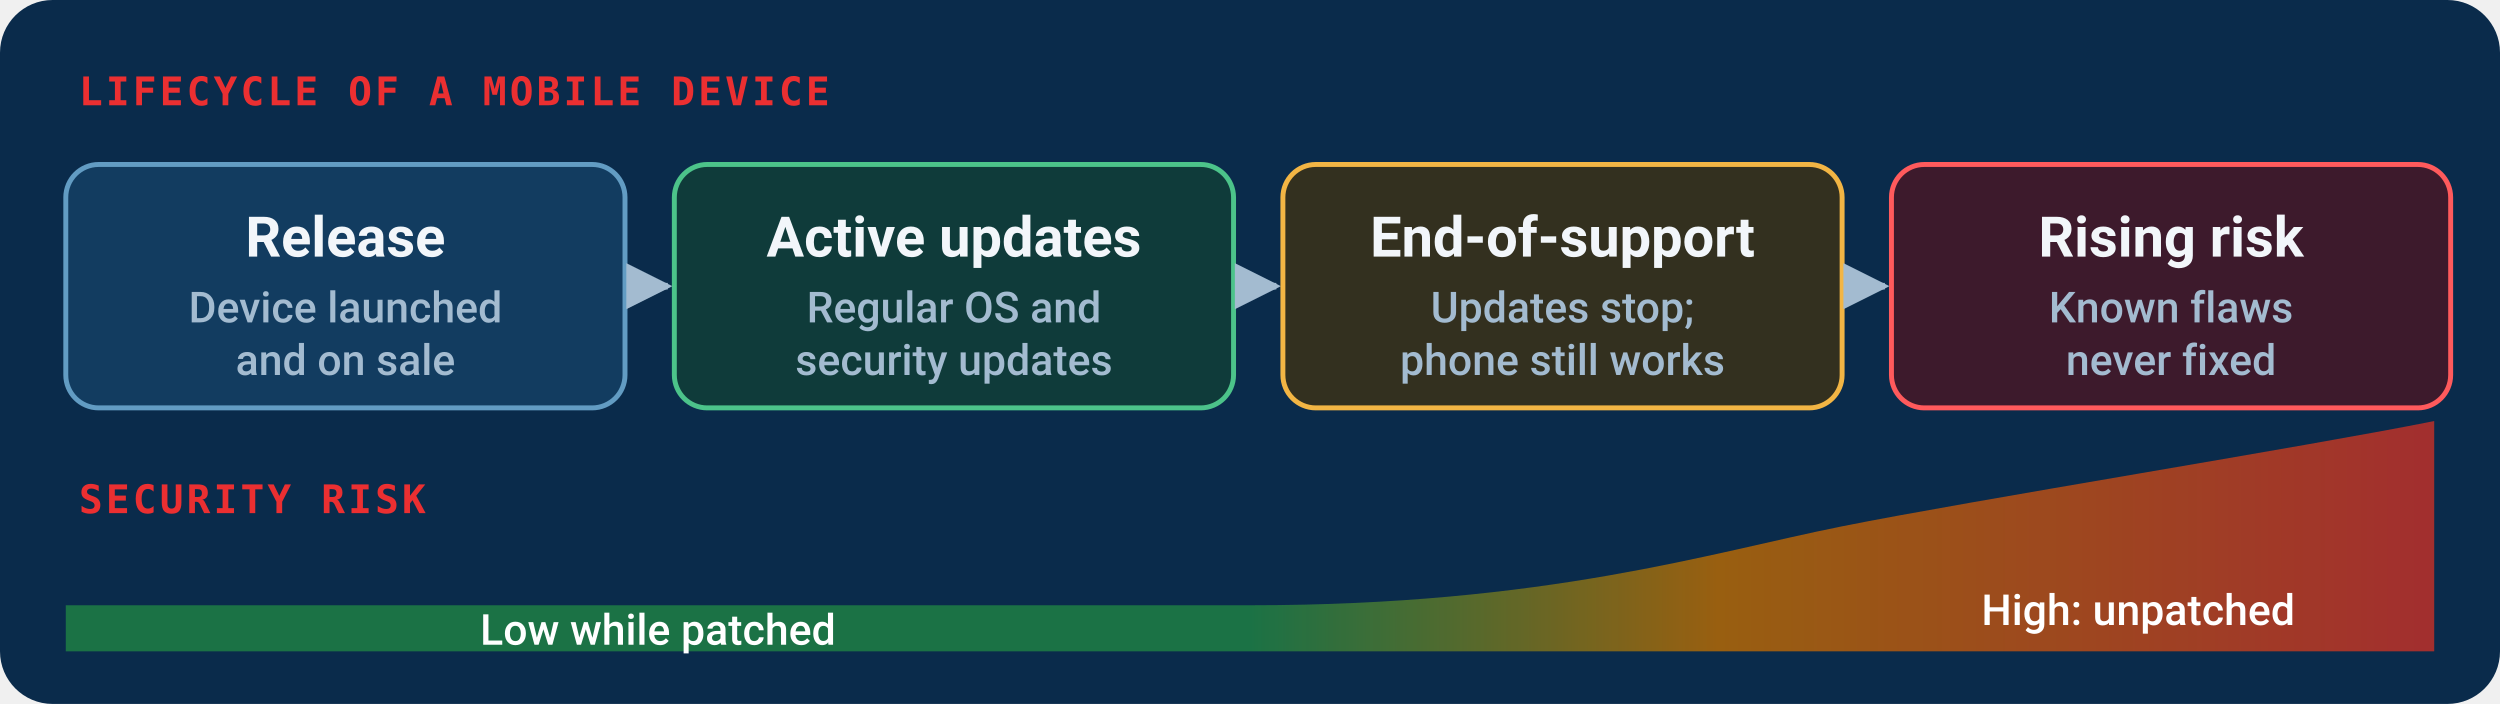
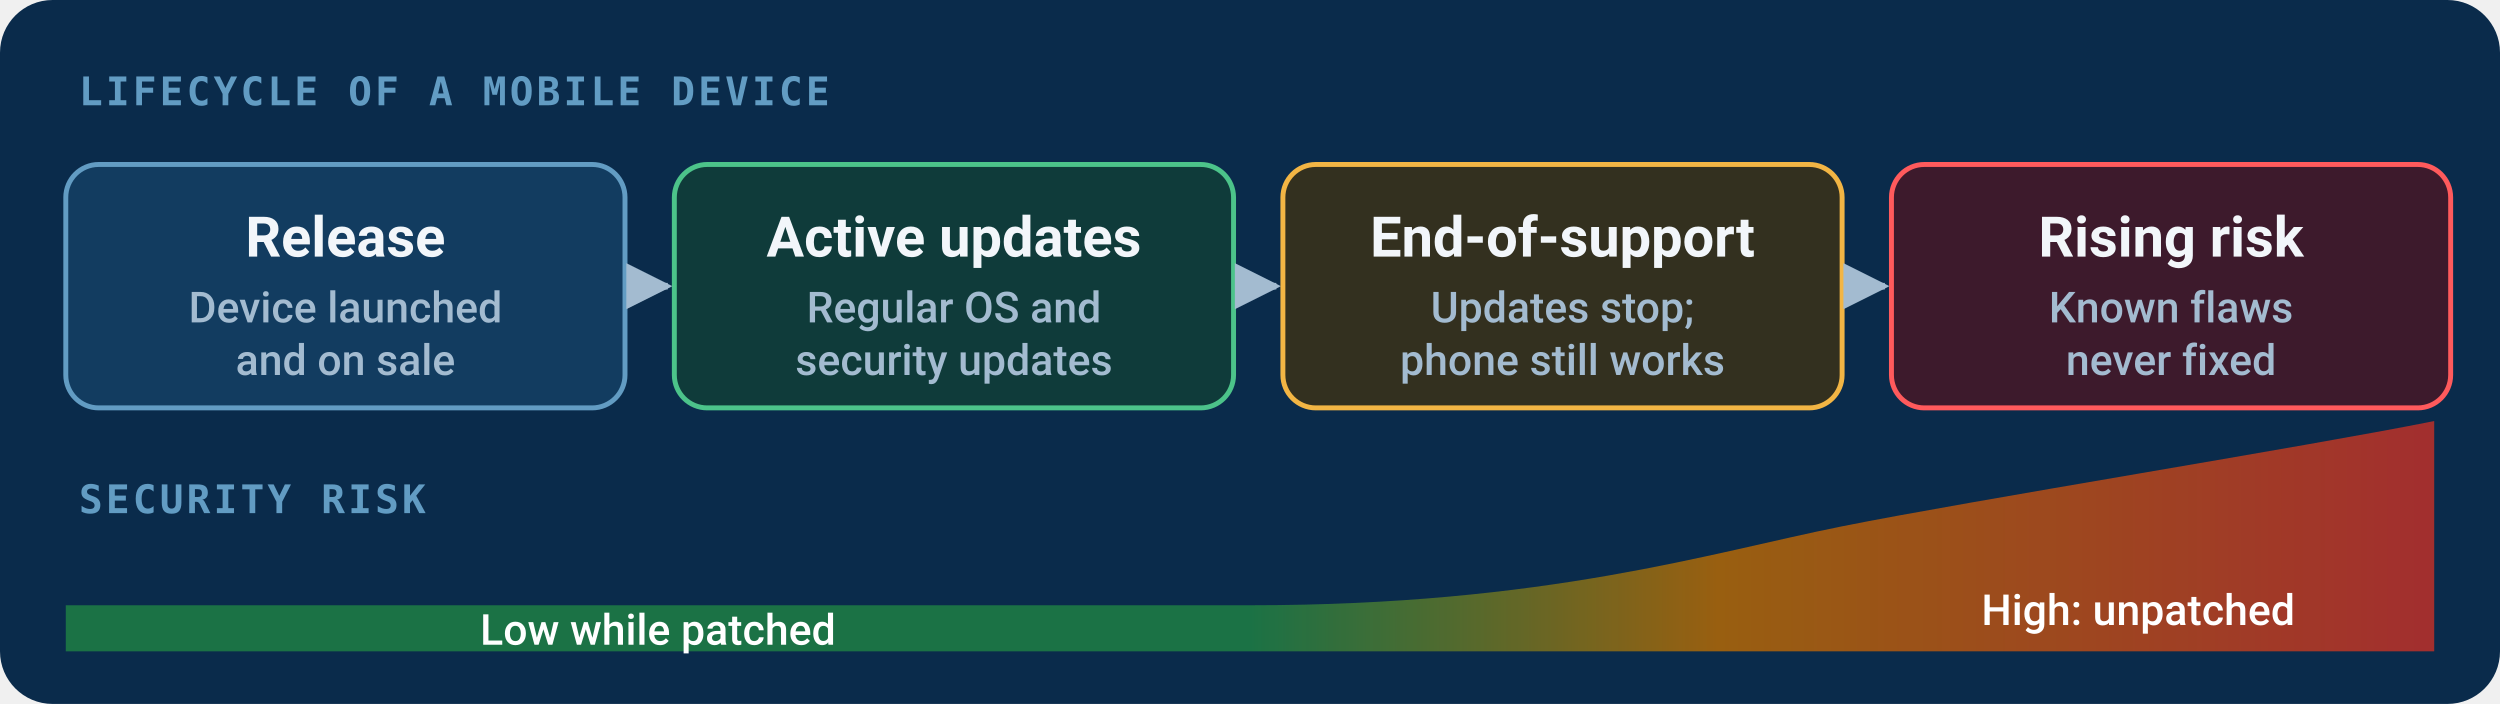
<svg xmlns="http://www.w3.org/2000/svg" viewBox="0 0 760 214" width="760" height="214" role="img" aria-labelledby="t d">
  <style>
.bg{fill:#0a2b4b}
.t{font:600 15px system-ui,-apple-system,'Segoe UI',Roboto,sans-serif;fill:#f2f6fa}
.tb{font:700 17px system-ui,-apple-system,'Segoe UI',Roboto,sans-serif;fill:#f2f6fa}
.s{font:500 13px system-ui,-apple-system,'Segoe UI',Roboto,sans-serif;fill:#a3bbd0}
.m{font:600 13px ui-monospace,Menlo,Consolas,monospace;fill:#f2f6fa}
- .h{font:700 12px ui-monospace,Menlo,Consolas,monospace;fill:#eb2f31;letter-spacing:.08em}
+ .h{font:700 12px ui-monospace,Menlo,Consolas,monospace;fill:#629cc3;letter-spacing:.08em}
.w{fill:#ffffff}
.box{fill:#0f3557;stroke:#2c5a80;stroke-width:1.5}
.acc{fill:#123c60;stroke:#629cc3;stroke-width:1.5}
.bad{fill:#3d1a2c;stroke:#ff5a5c;stroke-width:1.5}
.good{fill:#0f3b3a;stroke:#4cc38a;stroke-width:1.5}
.amb{fill:#33301f;stroke:#f2b544;stroke-width:1.5}
.dim{fill:#0c3052;stroke:#24496b;stroke-width:1.5}
- .solid-acc{fill:#629cc3}.solid-bad{fill:#eb2f31}.solid-good{fill:#2f9a5f}.solid-amb{fill:#c98f22}.solid-ink{fill:#f2f6fa}
+ .solid-acc{fill:#629cc3}.solid-bad{fill:#3f7aa3}.solid-good{fill:#2f9a5f}.solid-amb{fill:#c98f22}.solid-ink{fill:#f2f6fa}
.ln{stroke:#a3bbd0;stroke-width:2;fill:none}
.ln-acc{stroke:#629cc3;stroke-width:2.2;fill:none}
.ln-bad{stroke:#ff5a5c;stroke-width:2.2;fill:none}
.ln-good{stroke:#4cc38a;stroke-width:2.2;fill:none}
.dash{stroke-dasharray:6 5}
.tx-acc{fill:#629cc3}.tx-bad{fill:#ff5a5c}.tx-good{fill:#4cc38a}.tx-amb{fill:#f2b544}
.ic{fill:none;stroke:#f2f6fa;stroke-width:2;stroke-linecap:round;stroke-linejoin:round}
.ic-bad{fill:none;stroke:#ff5a5c;stroke-width:2;stroke-linecap:round;stroke-linejoin:round}
.ic-acc{fill:none;stroke:#629cc3;stroke-width:2;stroke-linecap:round;stroke-linejoin:round}
.mk-ln{fill:#a3bbd0}.mk-acc{fill:#629cc3}.mk-bad{fill:#ff5a5c}.mk-good{fill:#4cc38a}
</style>
  <defs>
    <marker id="a-ln" viewBox="0 0 10 10" refX="9" refY="5" markerWidth="7" markerHeight="7" orient="auto-start-reverse">
      <path d="M0 0 10 5 0 10z" class="mk-ln" />
    </marker>
    <marker id="a-acc" viewBox="0 0 10 10" refX="9" refY="5" markerWidth="7" markerHeight="7" orient="auto-start-reverse">
      <path d="M0 0 10 5 0 10z" class="mk-acc" />
    </marker>
    <marker id="a-bad" viewBox="0 0 10 10" refX="9" refY="5" markerWidth="7" markerHeight="7" orient="auto-start-reverse">
      <path d="M0 0 10 5 0 10z" class="mk-bad" />
    </marker>
    <marker id="a-good" viewBox="0 0 10 10" refX="9" refY="5" markerWidth="7" markerHeight="7" orient="auto-start-reverse">
      <path d="M0 0 10 5 0 10z" class="mk-good" />
    </marker>
  </defs>
  <rect class="bg" width="760" height="214" rx="16" />
  <text x="24" y="32" class="h" text-anchor="start">LIFECYCLE OF A MOBILE DEVICE</text>
  <rect x="20" y="50" width="170" height="74" rx="10" class="acc" />
  <text x="105" y="78" class="tb" text-anchor="middle">Release</text>
  <text x="105" y="98" class="s" text-anchor="middle">Device launched</text>
  <text x="105" y="114" class="s" text-anchor="middle">and on sale</text>
  <path d="M192 87 L203 87" class="ln" marker-end="url(#a-ln)" />
  <rect x="205" y="50" width="170" height="74" rx="10" class="good" />
  <text x="290" y="78" class="tb" text-anchor="middle">Active updates</text>
  <text x="290" y="98" class="s" text-anchor="middle">Regular OS and</text>
  <text x="290" y="114" class="s" text-anchor="middle">security updates</text>
  <path d="M377 87 L388 87" class="ln" marker-end="url(#a-ln)" />
  <rect x="390" y="50" width="170" height="74" rx="10" class="amb" />
  <text x="475" y="78" class="tb" text-anchor="middle">End-of-support</text>
  <text x="475" y="98" class="s" text-anchor="middle">Updates stop;</text>
  <text x="475" y="114" class="s" text-anchor="middle">phone still works</text>
  <path d="M562 87 L573 87" class="ln" marker-end="url(#a-ln)" />
  <rect x="575" y="50" width="170" height="74" rx="10" class="bad" />
  <text x="660" y="78" class="tb" text-anchor="middle">Rising risk</text>
  <text x="660" y="98" class="s" text-anchor="middle">Known flaws</text>
  <text x="660" y="114" class="s" text-anchor="middle">never fixed</text>
  <text x="24" y="156" class="h" text-anchor="start">SECURITY RISK</text>
  <defs>
    <linearGradient id="g" x1="0" x2="1">
      <stop offset="0" stop-color="#1d7a45" />
      <stop offset=".5" stop-color="#1d7a45" />
      <stop offset=".7" stop-color="#a8650a" />
      <stop offset="1" stop-color="#b3302b" />
    </linearGradient>
  </defs>
  <path d="M20 198 L20 184 L380 184 C470 184 520 168 560 160 S700 136 740 128 L740 198 Z" fill="url(#g)" opacity=".9" />
  <text x="200" y="196" class="s w" text-anchor="middle">Low while patched</text>
  <text x="650" y="190" class="s w" text-anchor="middle">High: unpatched</text>
</svg>
